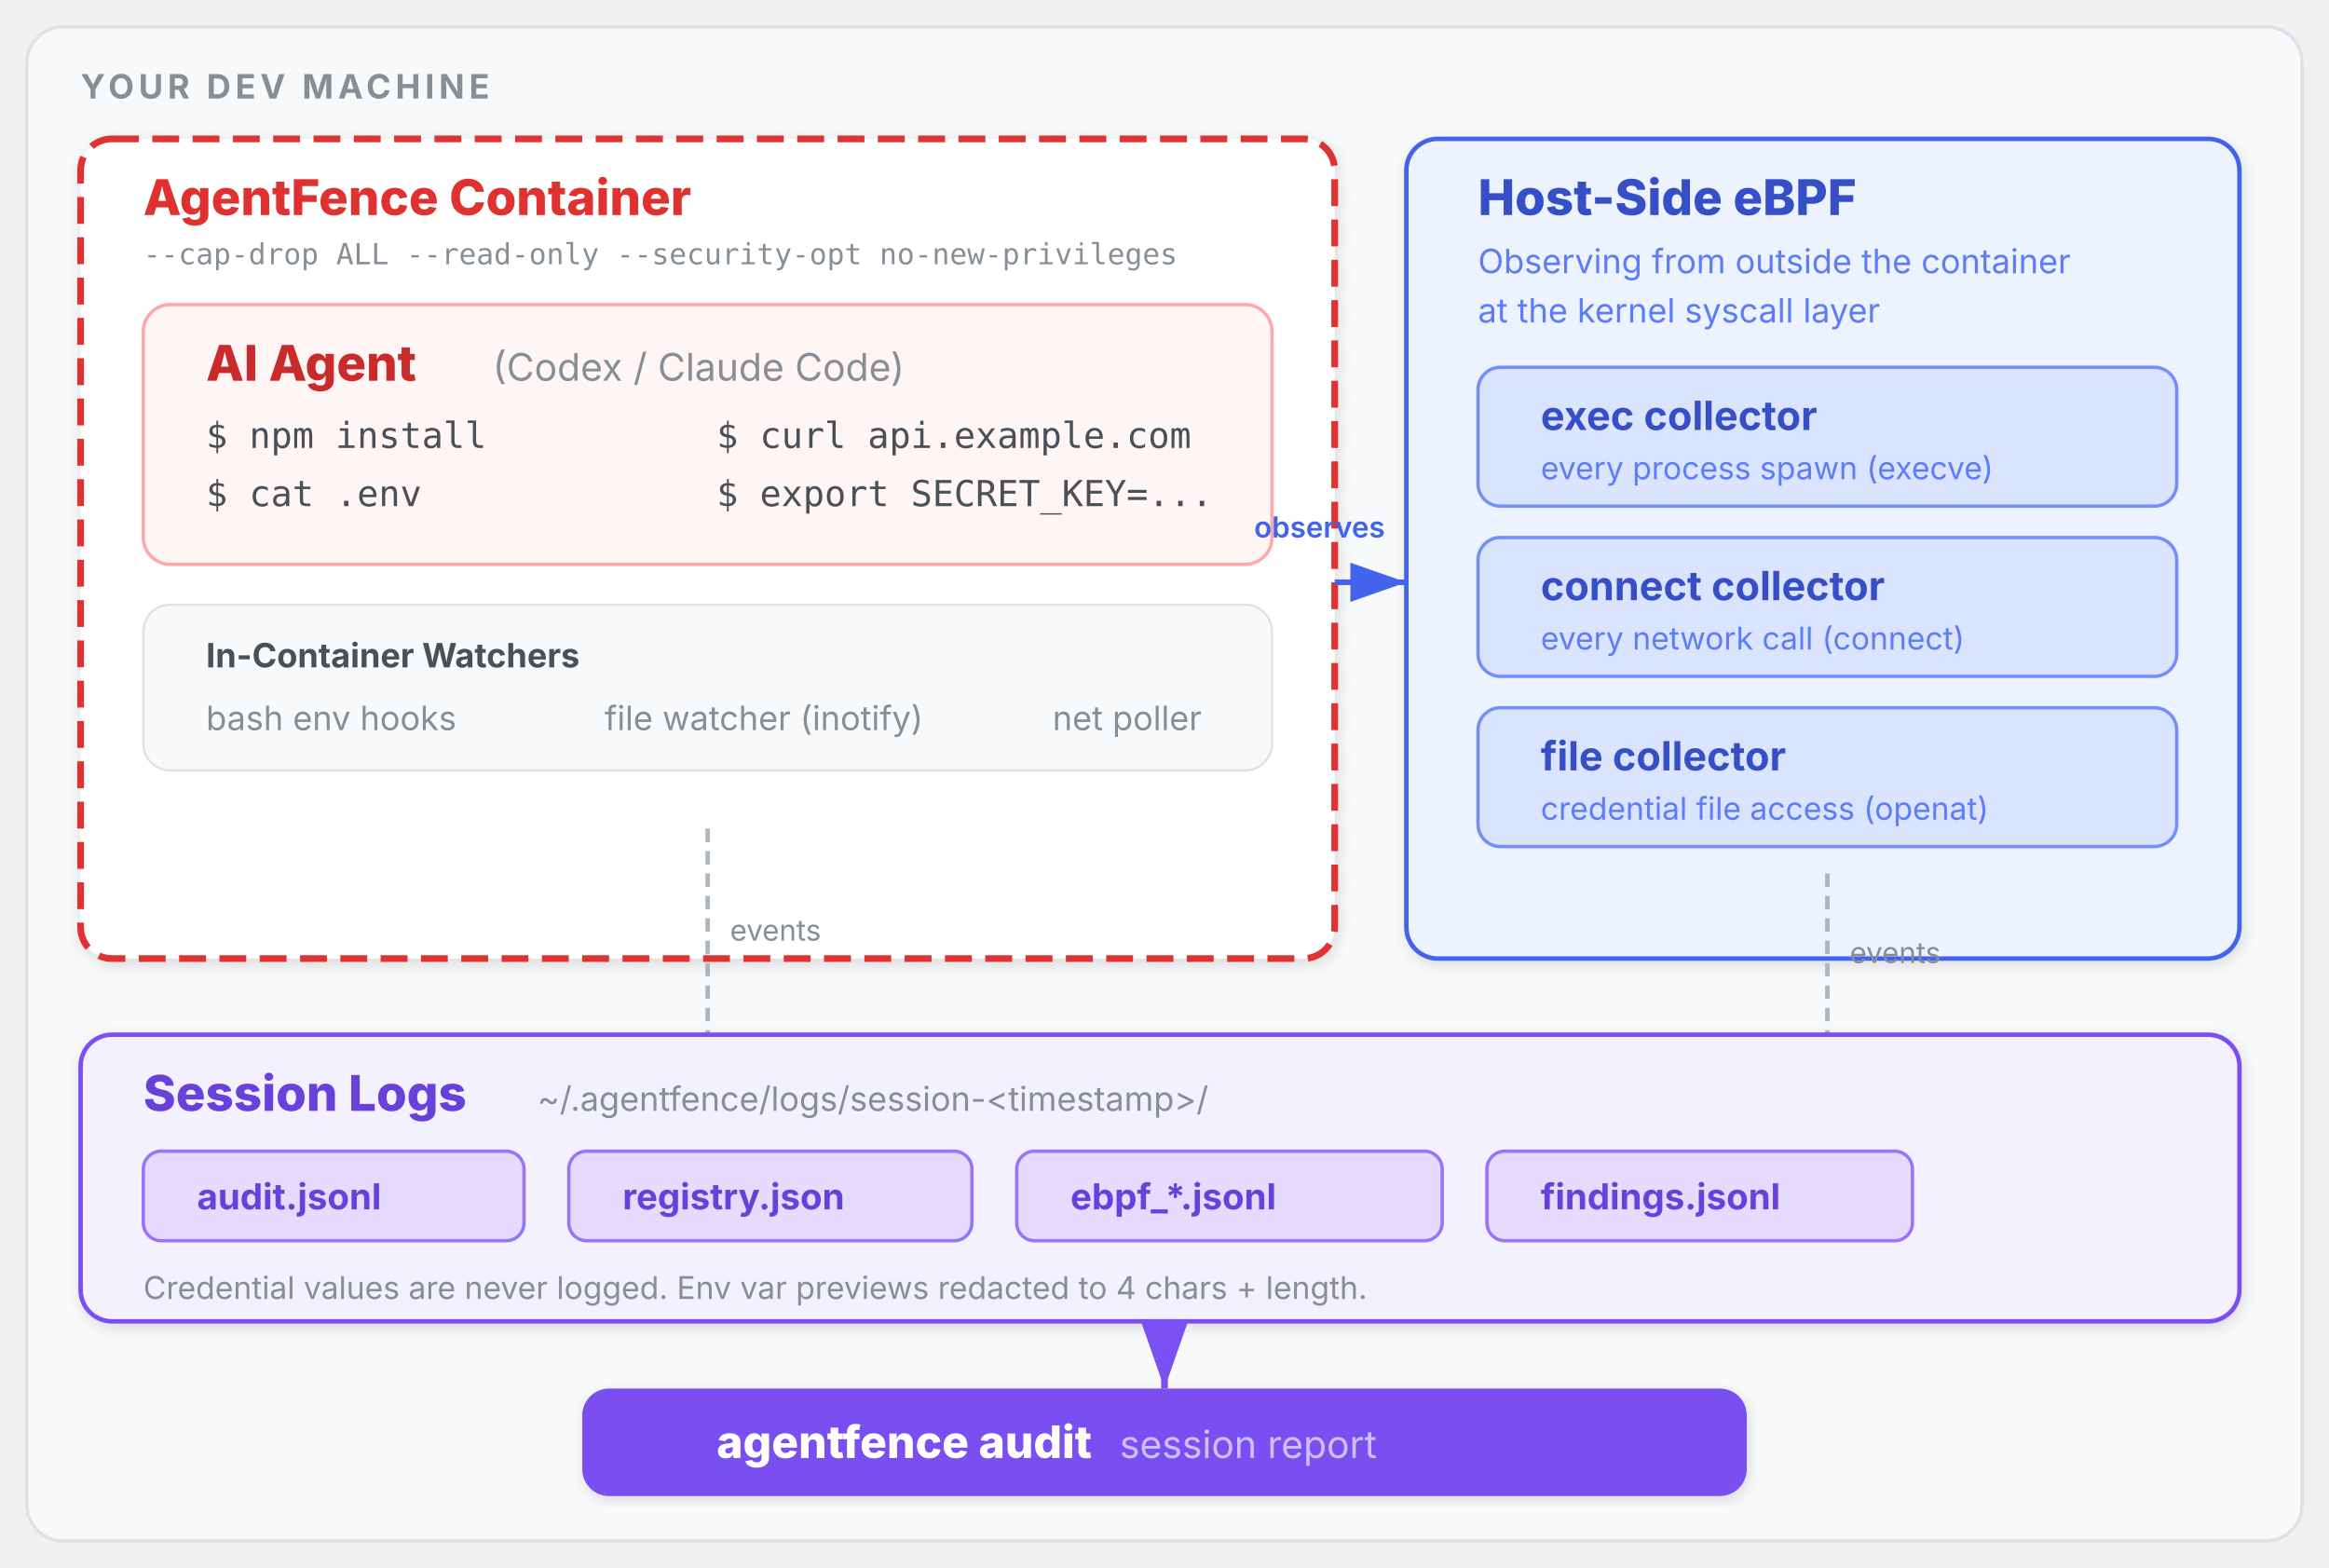
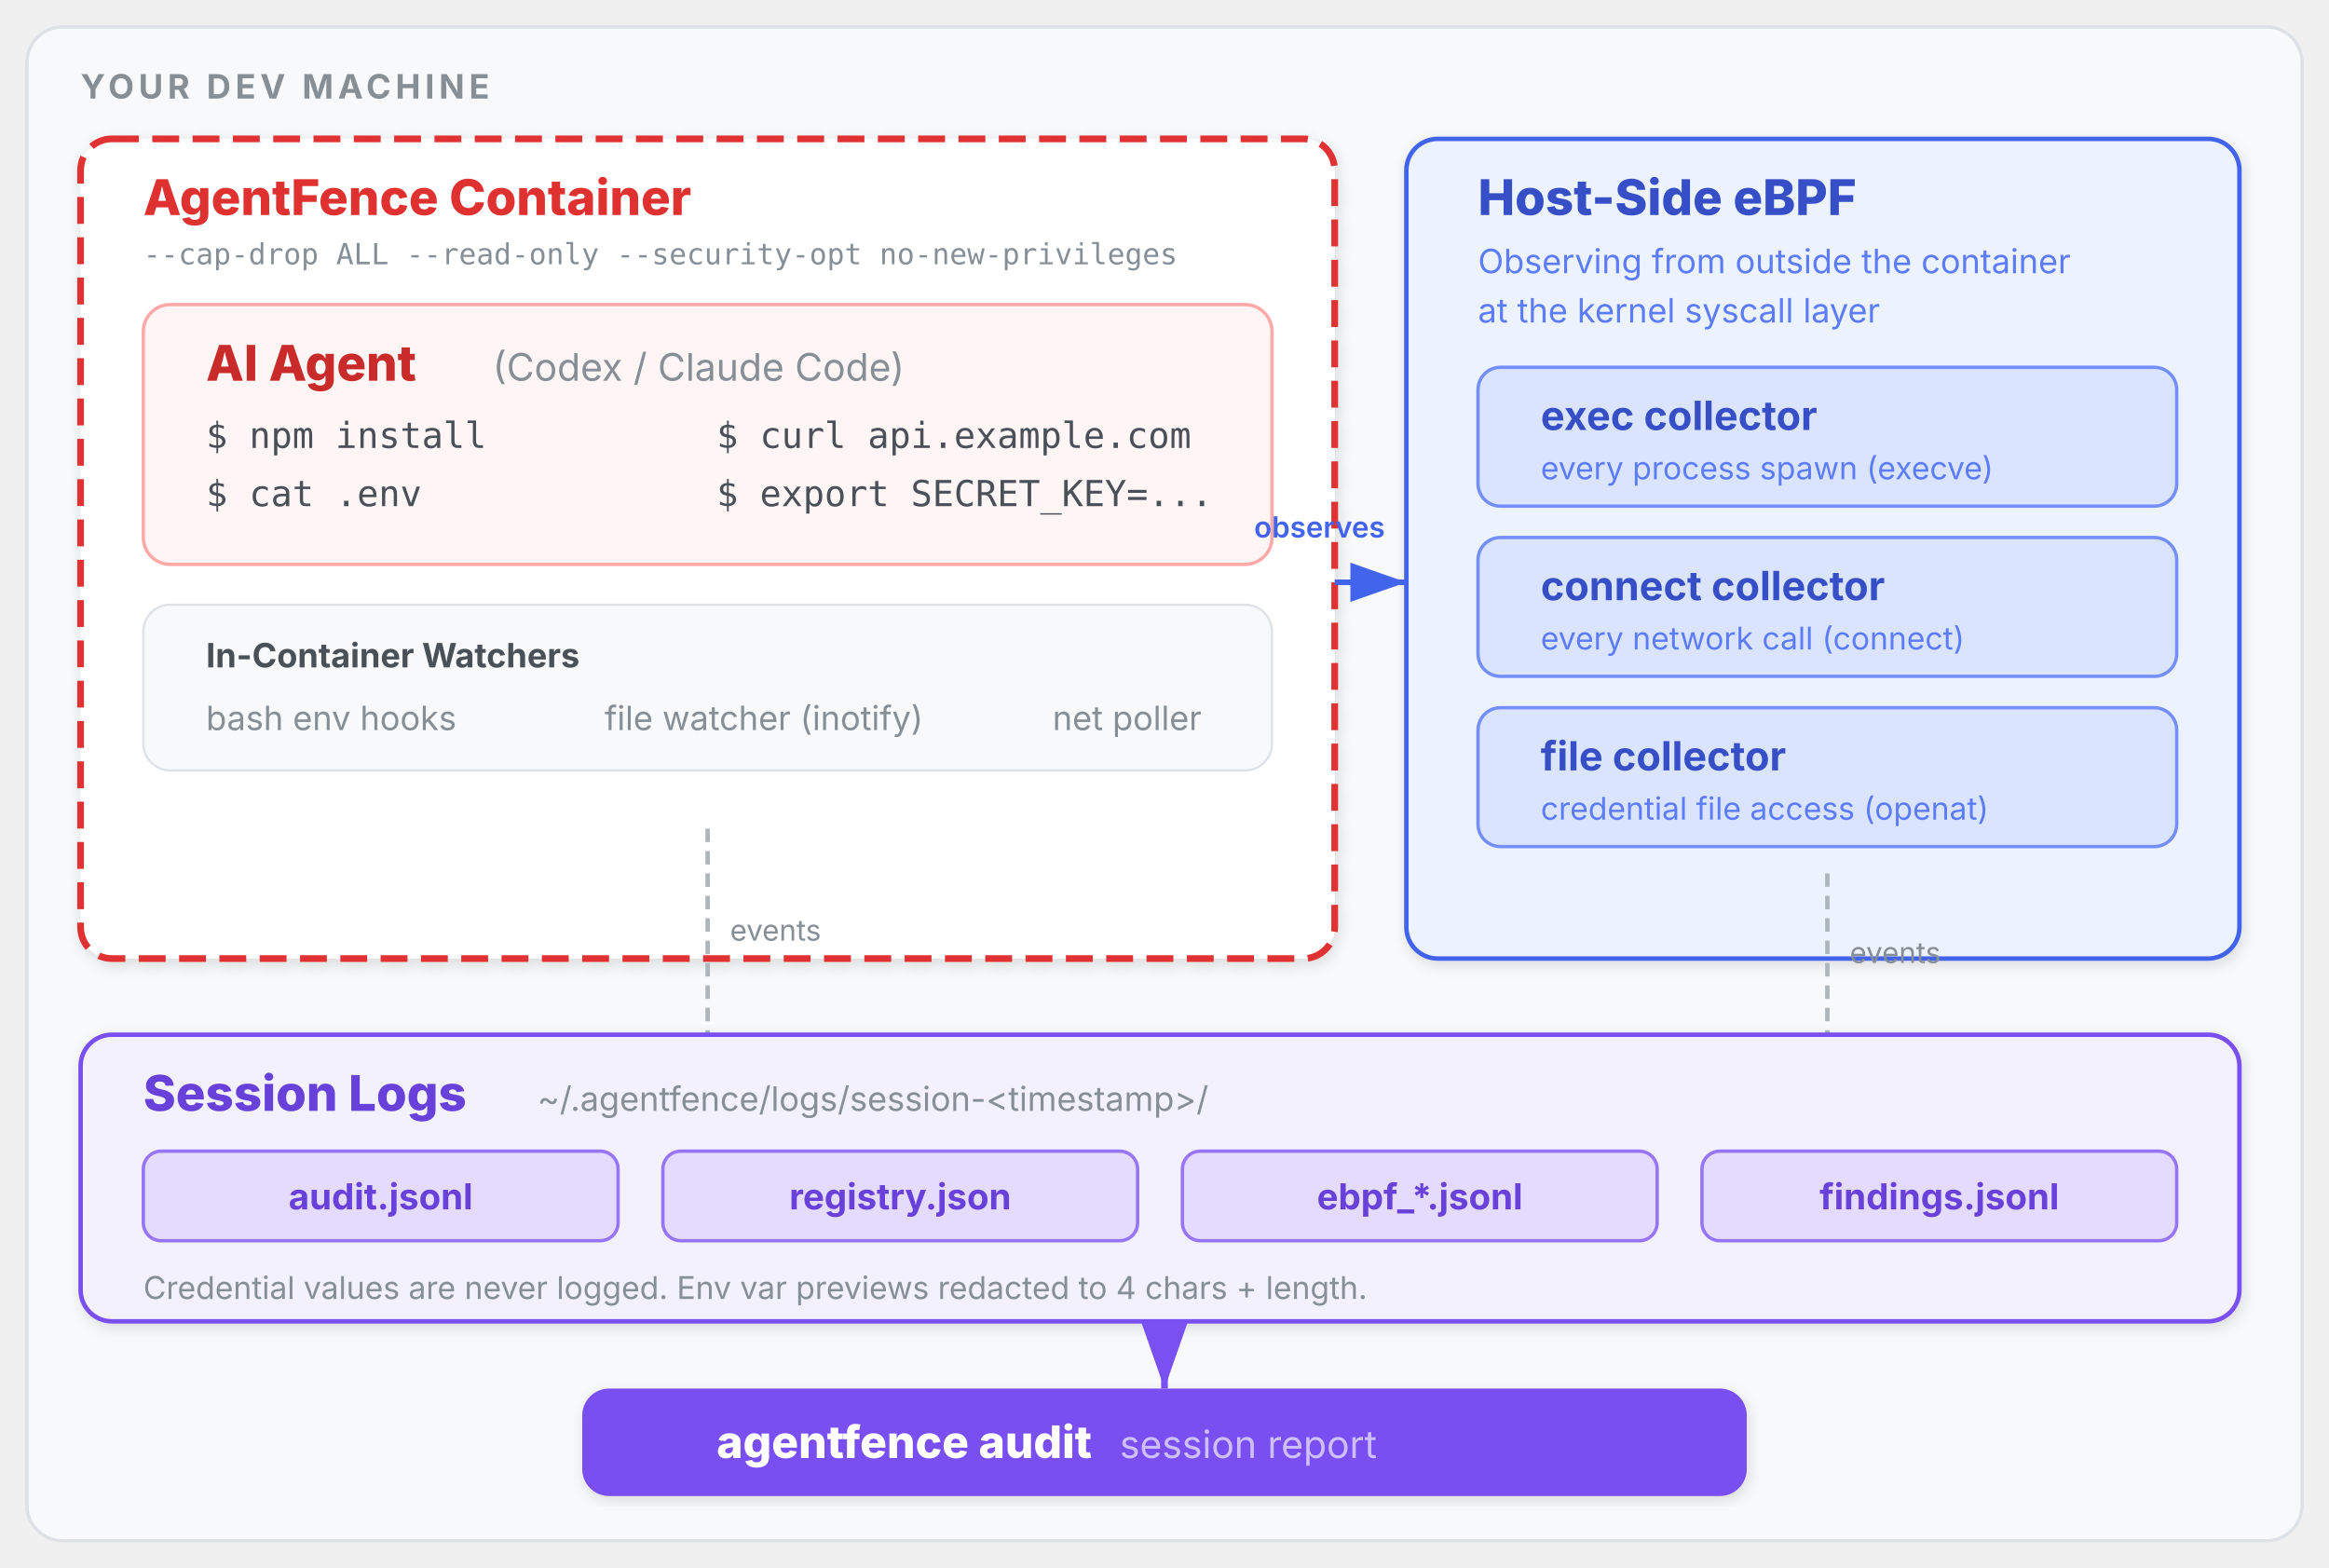
<svg xmlns="http://www.w3.org/2000/svg" viewBox="0 0 1040 700" font-family="system-ui, -apple-system, sans-serif">
  <defs>
    <filter id="shadow">
      <feDropShadow dx="1" dy="2" stdDeviation="3" flood-opacity="0.12" />
    </filter>
    <marker id="bluearrow" markerWidth="10" markerHeight="7" refX="10" refY="3.5" orient="auto">
      <polygon points="0 0, 10 3.5, 0 7" fill="#4263eb" />
    </marker>
    <marker id="purplearrow" markerWidth="10" markerHeight="7" refX="10" refY="3.5" orient="auto">
      <polygon points="0 0, 10 3.5, 0 7" fill="#7950f2" />
    </marker>
  </defs>
  <rect x="12" y="12" width="1016" height="676" rx="16" fill="#f8f9fa" stroke="#dee2e6" stroke-width="1.5" />
  <text x="36" y="44" font-size="15" font-weight="700" fill="#868e96" letter-spacing="2">YOUR DEV MACHINE</text>
  <rect x="36" y="62" width="560" height="366" rx="14" fill="#fff" stroke="#e03131" stroke-width="3" stroke-dasharray="12 6" filter="url(#shadow)" />
  <text x="64" y="96" font-size="22" font-weight="800" fill="#e03131">AgentFence Container</text>
  <text x="64" y="118" font-size="13" fill="#868e96" font-family="monospace">--cap-drop ALL    --read-only    --security-opt no-new-privileges</text>
  <rect x="64" y="136" width="504" height="116" rx="12" fill="#fff5f5" stroke="#ffa8a8" stroke-width="1.5" />
  <text x="92" y="170" font-size="22" font-weight="800" fill="#c92a2a">AI Agent</text>
  <text x="220" y="170" font-size="17" fill="#868e96">(Codex / Claude Code)</text>
  <text x="92" y="200" font-size="16" fill="#495057" font-family="monospace">$ npm install</text>
  <text x="320" y="200" font-size="16" fill="#495057" font-family="monospace">$ curl api.example.com</text>
  <text x="92" y="226" font-size="16" fill="#495057" font-family="monospace">$ cat .env</text>
  <text x="320" y="226" font-size="16" fill="#495057" font-family="monospace">$ export SECRET_KEY=...</text>
  <rect x="64" y="270" width="504" height="74" rx="12" fill="#f8f9fa" stroke="#dee2e6" stroke-width="1" />
  <text x="92" y="298" font-size="15" font-weight="700" fill="#495057">In-Container Watchers</text>
  <text x="92" y="326" font-size="15" fill="#868e96">bash env hooks</text>
  <text x="270" y="326" font-size="15" fill="#868e96">file watcher (inotify)</text>
  <text x="470" y="326" font-size="15" fill="#868e96">net poller</text>
  <line x1="316" y1="370" x2="316" y2="462" stroke="#adb5bd" stroke-width="2" stroke-dasharray="6 4" />
  <text x="326" y="420" font-size="13" fill="#868e96">events</text>
  <rect x="628" y="62" width="372" height="366" rx="14" fill="#edf2ff" stroke="#4263eb" stroke-width="2" filter="url(#shadow)" />
  <text x="660" y="96" font-size="22" font-weight="800" fill="#364fc7">Host-Side eBPF</text>
  <text x="660" y="122" font-size="15" fill="#5c7cfa">Observing from outside the container</text>
  <text x="660" y="144" font-size="15" fill="#5c7cfa">at the kernel syscall layer</text>
  <rect x="660" y="164" width="312" height="62" rx="10" fill="#dbe4ff" stroke="#748ffc" stroke-width="1.5" />
  <text x="688" y="192" font-size="18" font-weight="700" fill="#364fc7">exec collector</text>
  <text x="688" y="214" font-size="14" fill="#5c7cfa">every process spawn (execve)</text>
  <rect x="660" y="240" width="312" height="62" rx="10" fill="#dbe4ff" stroke="#748ffc" stroke-width="1.5" />
  <text x="688" y="268" font-size="18" font-weight="700" fill="#364fc7">connect collector</text>
  <text x="688" y="290" font-size="14" fill="#5c7cfa">every network call (connect)</text>
  <rect x="660" y="316" width="312" height="62" rx="10" fill="#dbe4ff" stroke="#748ffc" stroke-width="1.5" />
  <text x="688" y="344" font-size="18" font-weight="700" fill="#364fc7">file collector</text>
  <text x="688" y="366" font-size="14" fill="#5c7cfa">credential file access (openat)</text>
  <path d="M 596 260 L 628 260" stroke="#4263eb" stroke-width="2.5" marker-end="url(#bluearrow)" />
  <text x="560" y="240" font-size="13" font-weight="600" fill="#4263eb">observes</text>
  <line x1="816" y1="390" x2="816" y2="462" stroke="#adb5bd" stroke-width="2" stroke-dasharray="6 4" />
  <text x="826" y="430" font-size="13" fill="#868e96">events</text>
  <rect x="36" y="462" width="964" height="128" rx="14" fill="#f3f0ff" stroke="#7950f2" stroke-width="2" filter="url(#shadow)" />
  <text x="64" y="496" font-size="22" font-weight="800" fill="#6741d9">Session Logs</text>
  <text x="240" y="496" font-size="15" fill="#868e96">~/.agentfence/logs/session-&lt;timestamp&gt;/</text>
-   <rect x="64" y="514" width="170" height="40" rx="8" fill="#e5dbff" stroke="#9775fa" stroke-width="1.5" />
-   <text x="88" y="540" font-size="16" font-weight="700" fill="#6741d9">audit.jsonl</text>
-   <rect x="254" y="514" width="180" height="40" rx="8" fill="#e5dbff" stroke="#9775fa" stroke-width="1.5" />
-   <text x="278" y="540" font-size="16" font-weight="700" fill="#6741d9">registry.json</text>
-   <rect x="454" y="514" width="190" height="40" rx="8" fill="#e5dbff" stroke="#9775fa" stroke-width="1.5" />
-   <text x="478" y="540" font-size="16" font-weight="700" fill="#6741d9">ebpf_*.jsonl</text>
-   <rect x="664" y="514" width="190" height="40" rx="8" fill="#e5dbff" stroke="#9775fa" stroke-width="1.5" />
-   <text x="688" y="540" font-size="16" font-weight="700" fill="#6741d9">findings.jsonl</text>
+   <rect x="64" y="514" width="212" height="40" rx="8" fill="#e5dbff" stroke="#9775fa" stroke-width="1.5" />
+   <text x="170" y="540" font-size="16" font-weight="700" fill="#6741d9" text-anchor="middle">audit.jsonl</text>
+   <rect x="296" y="514" width="212" height="40" rx="8" fill="#e5dbff" stroke="#9775fa" stroke-width="1.5" />
+   <text x="402" y="540" font-size="16" font-weight="700" fill="#6741d9" text-anchor="middle">registry.json</text>
+   <rect x="528" y="514" width="212" height="40" rx="8" fill="#e5dbff" stroke="#9775fa" stroke-width="1.5" />
+   <text x="634" y="540" font-size="16" font-weight="700" fill="#6741d9" text-anchor="middle">ebpf_*.jsonl</text>
+   <rect x="760" y="514" width="212" height="40" rx="8" fill="#e5dbff" stroke="#9775fa" stroke-width="1.5" />
+   <text x="866" y="540" font-size="16" font-weight="700" fill="#6741d9" text-anchor="middle">findings.jsonl</text>
  <text x="64" y="580" font-size="14" fill="#868e96">Credential values are never logged. Env var previews redacted to 4 chars + length.</text>
  <rect x="260" y="620" width="520" height="48" rx="12" fill="#7950f2" filter="url(#shadow)" />
  <text x="320" y="651" font-size="20" font-weight="800" fill="#fff">agentfence audit</text>
  <text x="500" y="651" font-size="17" fill="#d0bfff">session report</text>
  <path d="M 520 590 L 520 620" stroke="#7950f2" stroke-width="3" marker-end="url(#purplearrow)" />
</svg>
